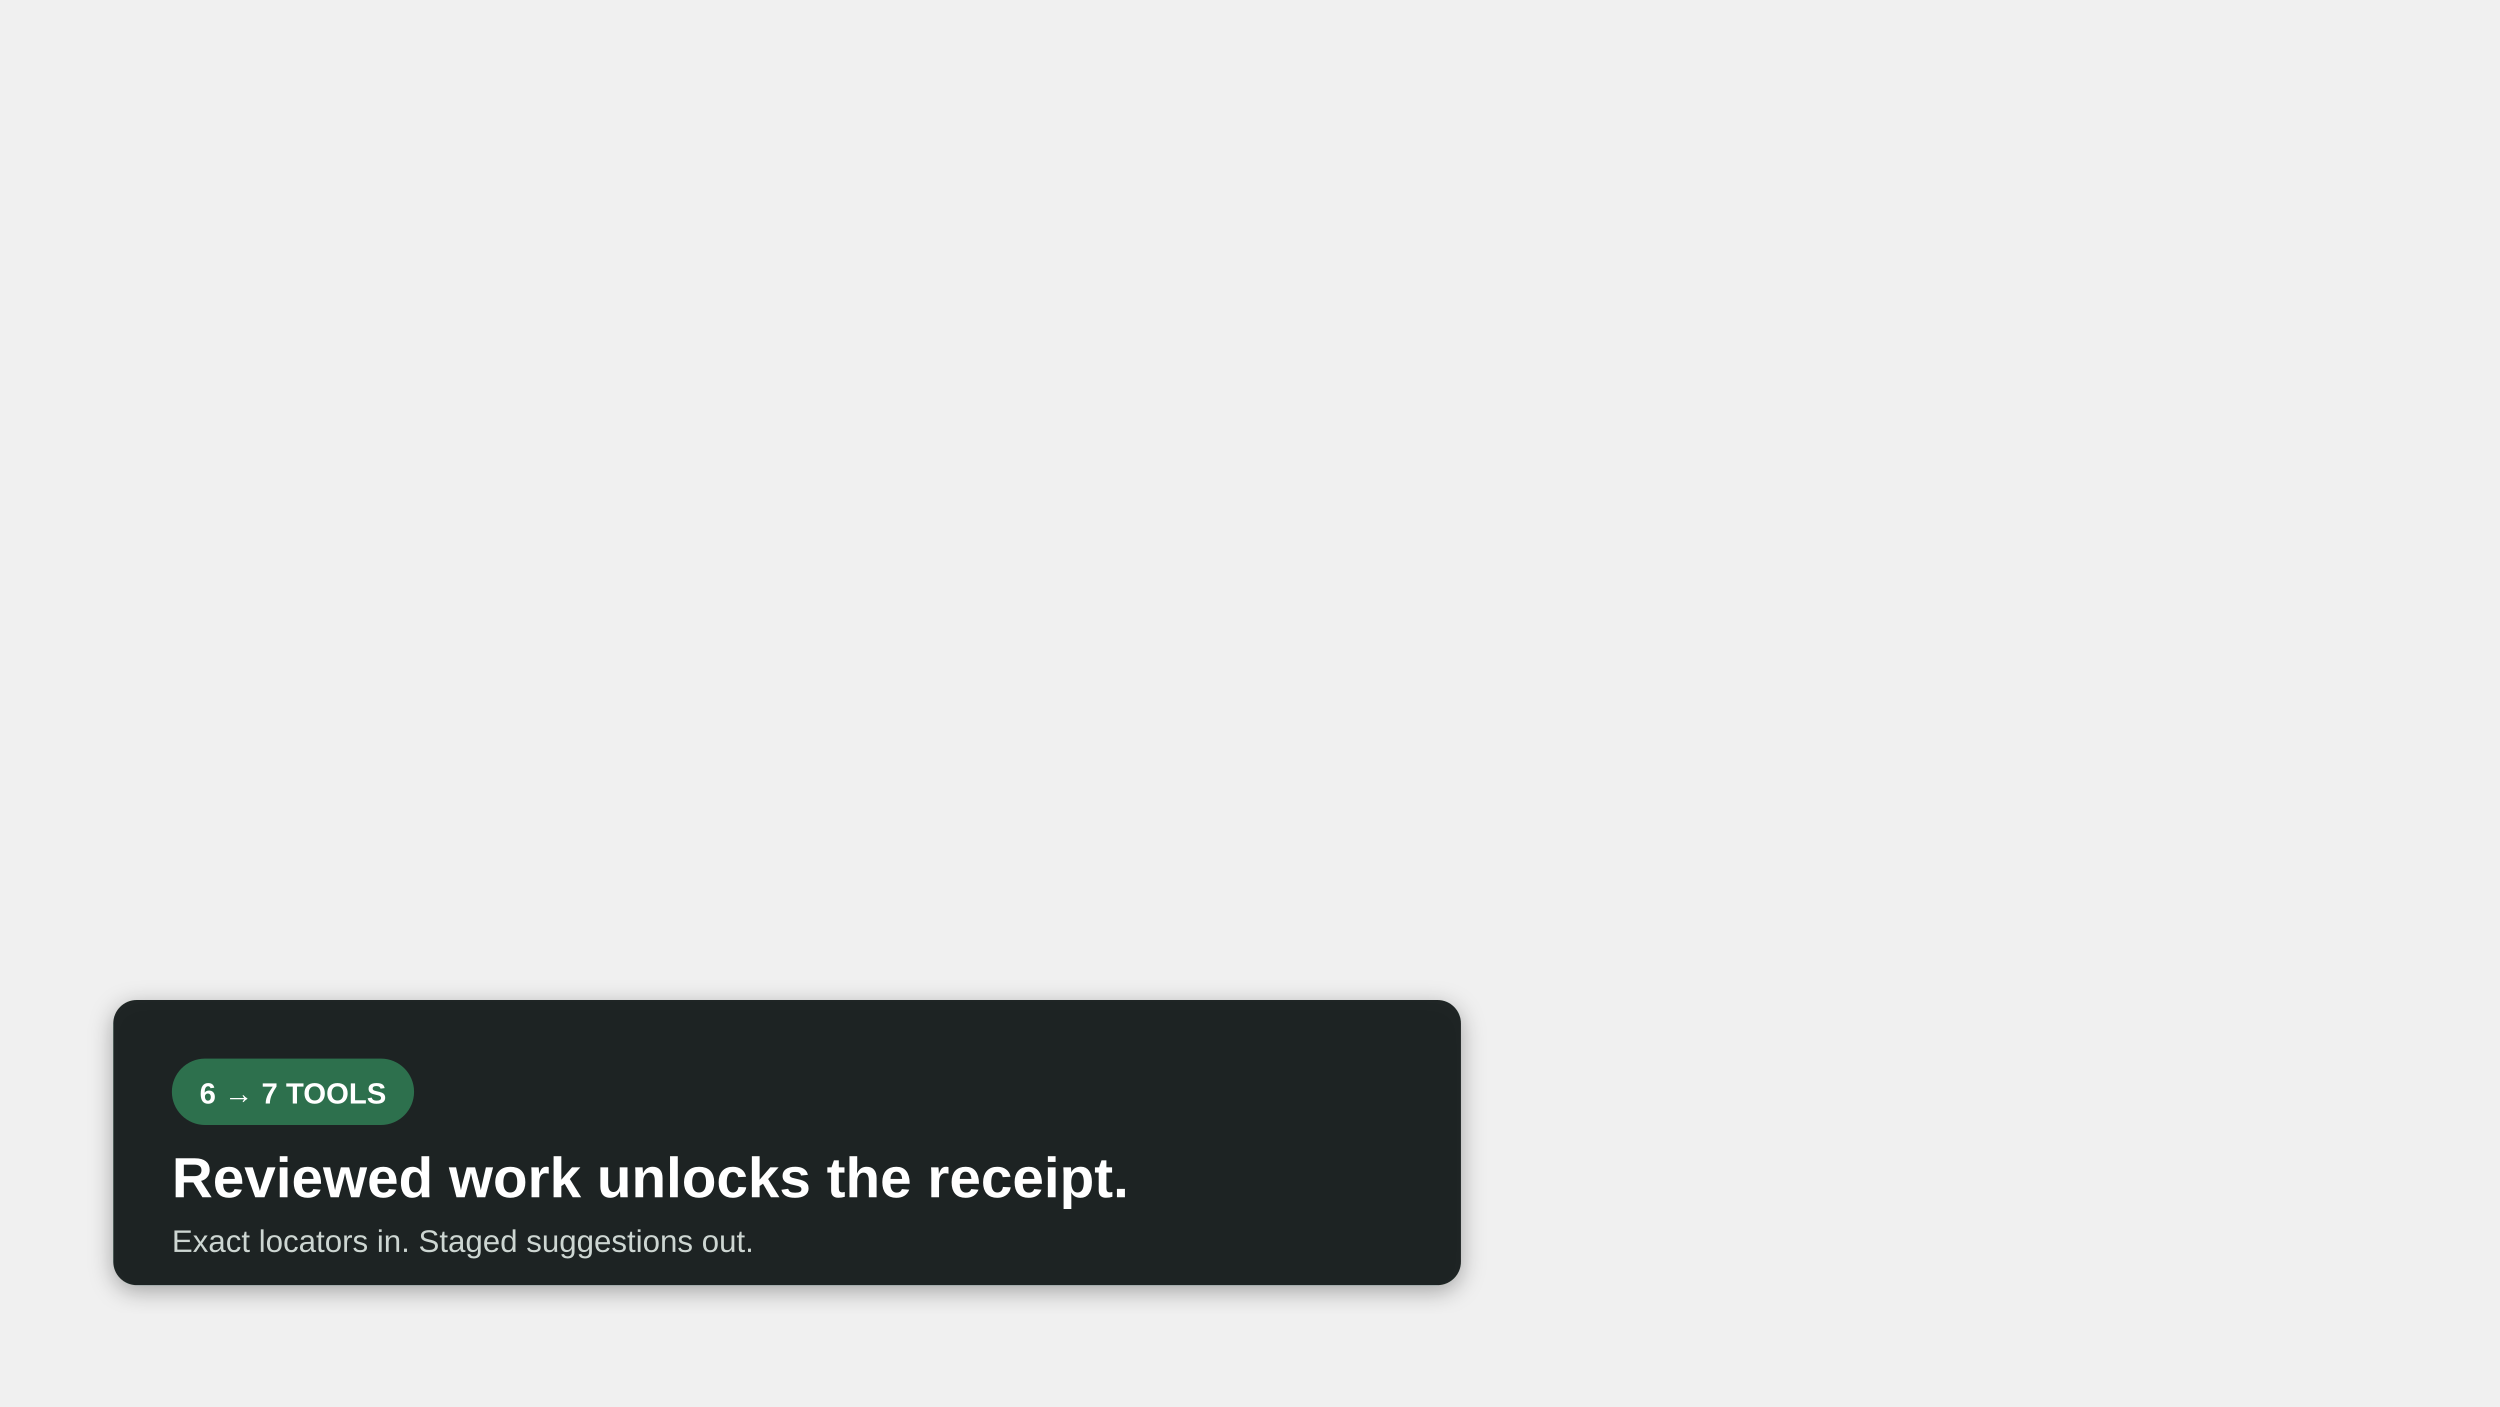
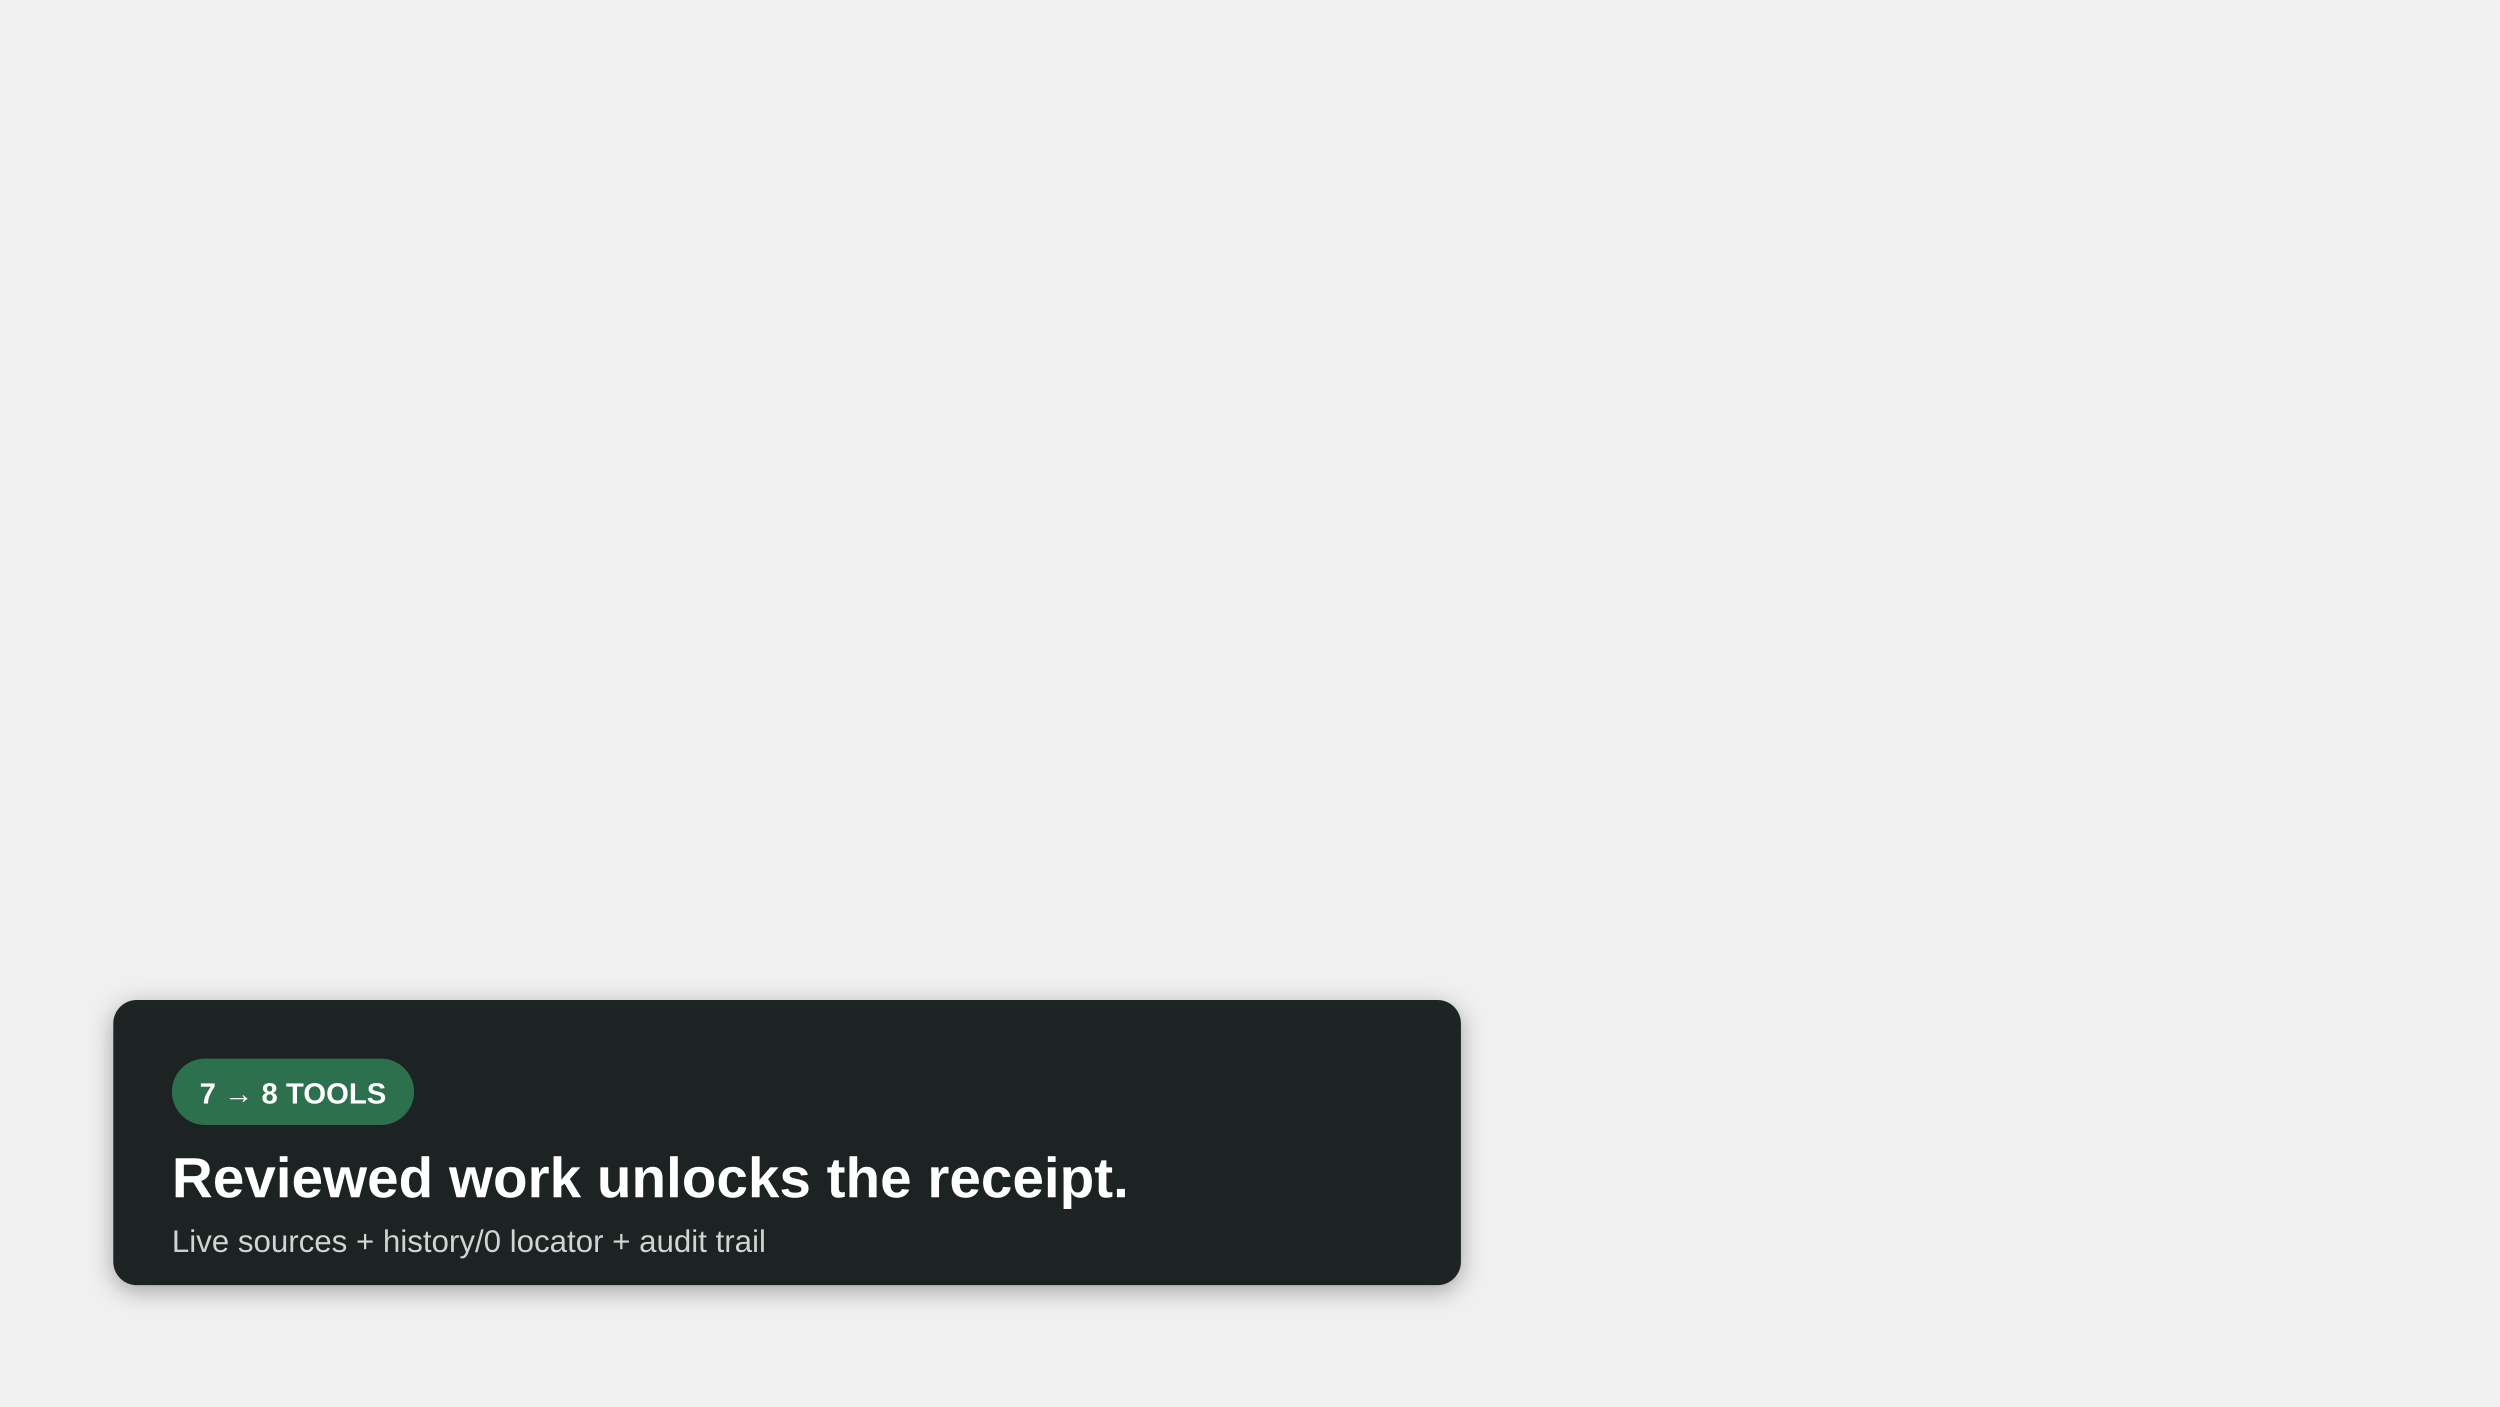
<svg xmlns="http://www.w3.org/2000/svg" width="1280" height="720" viewBox="0 0 1280 720">
  <defs>
    <filter id="shadow">
      <feDropShadow dx="0" dy="3" stdDeviation="6" flood-opacity=".34" />
    </filter>
  </defs>
  <rect x="58" y="512" width="690" height="146" rx="12" fill="#17201f" fill-opacity=".95" filter="url(#shadow)" />
  <rect x="88" y="542" width="124" height="34" rx="17" fill="#2d704d" />
-   <text x="150" y="565" text-anchor="middle" font-family="Arial, sans-serif" font-size="15" font-weight="700" fill="white">6 → 7 TOOLS</text>
+   <text x="150" y="565" text-anchor="middle" font-family="Arial, sans-serif" font-size="15" font-weight="700" fill="white">7 → 8 TOOLS</text>
  <text x="88" y="613" font-family="Arial, sans-serif" font-size="29" font-weight="700" fill="white">Reviewed work unlocks the receipt.</text>
-   <text x="88" y="641" font-family="Arial, sans-serif" font-size="16" fill="#cdd6d2">Exact locators in. Staged suggestions out.</text>
+   <text x="88" y="641" font-family="Arial, sans-serif" font-size="16" fill="#cdd6d2">Live sources + history/0 locator + audit trail</text>
</svg>
